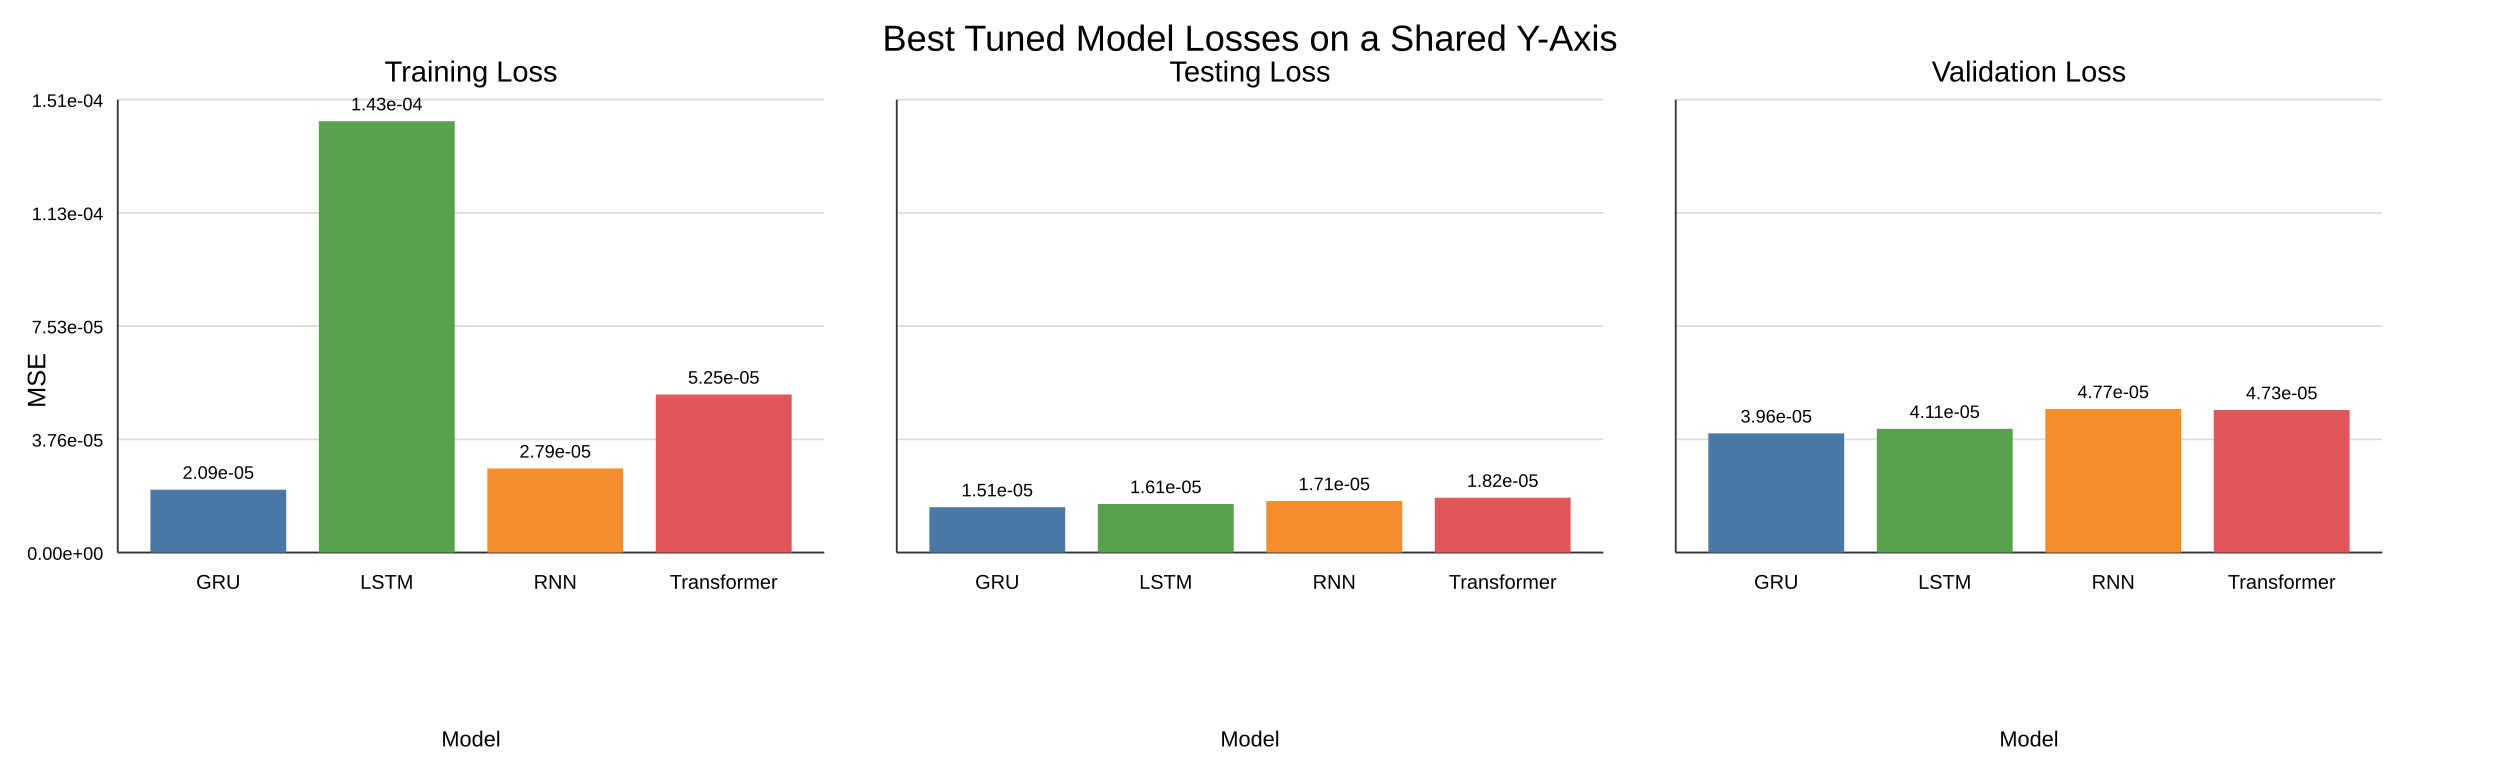
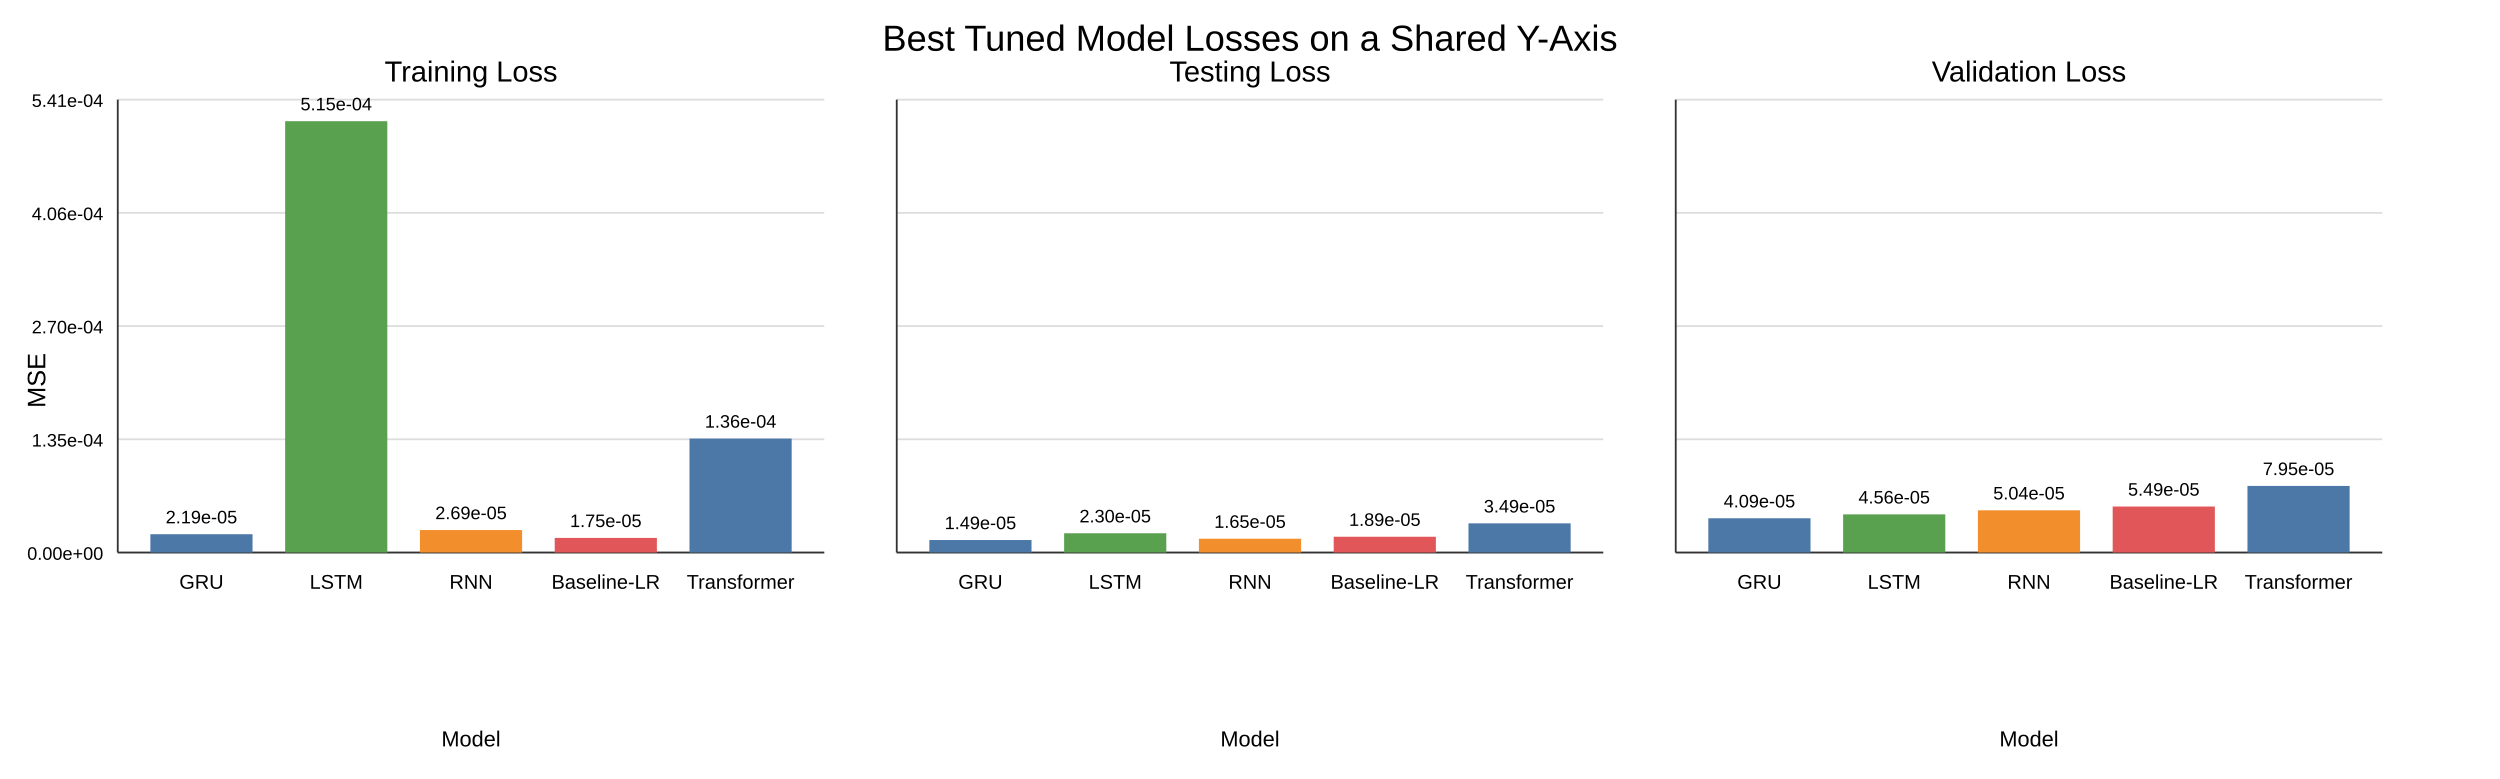
<svg xmlns="http://www.w3.org/2000/svg" width="1380" height="430" viewBox="0 0 1380 430">
  <rect width="100%" height="100%" fill="white" />
  <text x="690" y="28" font-size="20" text-anchor="middle" font-family="Arial">Best Tuned Model Losses on a Shared Y-Axis</text>
  <text x="25" y="210" font-size="14" text-anchor="middle" transform="rotate(-90 25 210)" font-family="Arial">MSE</text>
  <text x="260.0" y="45" font-size="16" text-anchor="middle" font-family="Arial">Training Loss</text>
  <line x1="65" y1="305.00" x2="455" y2="305.00" stroke="#dddddd" stroke-width="1" />
  <text x="57" y="309.00" font-size="10" text-anchor="end" font-family="Arial">0.00e+00</text>
  <line x1="65" y1="242.50" x2="455" y2="242.50" stroke="#dddddd" stroke-width="1" />
-   <text x="57" y="246.50" font-size="10" text-anchor="end" font-family="Arial">3.76e-05</text>
+   <text x="57" y="246.50" font-size="10" text-anchor="end" font-family="Arial">1.35e-04</text>
  <line x1="65" y1="180.00" x2="455" y2="180.00" stroke="#dddddd" stroke-width="1" />
-   <text x="57" y="184.00" font-size="10" text-anchor="end" font-family="Arial">7.53e-05</text>
+   <text x="57" y="184.00" font-size="10" text-anchor="end" font-family="Arial">2.70e-04</text>
  <line x1="65" y1="117.50" x2="455" y2="117.50" stroke="#dddddd" stroke-width="1" />
-   <text x="57" y="121.50" font-size="10" text-anchor="end" font-family="Arial">1.13e-04</text>
+   <text x="57" y="121.50" font-size="10" text-anchor="end" font-family="Arial">4.06e-04</text>
  <line x1="65" y1="55.00" x2="455" y2="55.00" stroke="#dddddd" stroke-width="1" />
-   <text x="57" y="59.00" font-size="10" text-anchor="end" font-family="Arial">1.51e-04</text>
+   <text x="57" y="59.00" font-size="10" text-anchor="end" font-family="Arial">5.41e-04</text>
  <line x1="65" y1="55" x2="65" y2="305" stroke="#333333" stroke-width="1" />
  <line x1="65" y1="305" x2="455" y2="305" stroke="#333333" stroke-width="1" />
-   <rect x="83.00" y="270.30" width="75.00" height="34.70" fill="#4C78A8" />
-   <text x="120.50" y="264.30" font-size="10" text-anchor="middle" font-family="Arial">2.09e-05</text>
-   <text x="120.50" y="325.00" font-size="11" text-anchor="middle" font-family="Arial">GRU</text>
-   <rect x="176.00" y="66.90" width="75.00" height="238.10" fill="#59A14F" />
-   <text x="213.50" y="60.90" font-size="10" text-anchor="middle" font-family="Arial">1.43e-04</text>
-   <text x="213.50" y="325.00" font-size="11" text-anchor="middle" font-family="Arial">LSTM</text>
-   <rect x="269.00" y="258.59" width="75.00" height="46.41" fill="#F28E2B" />
-   <text x="306.50" y="252.59" font-size="10" text-anchor="middle" font-family="Arial">2.79e-05</text>
-   <text x="306.50" y="325.00" font-size="11" text-anchor="middle" font-family="Arial">RNN</text>
-   <rect x="362.00" y="217.77" width="75.00" height="87.23" fill="#E15759" />
-   <text x="399.50" y="211.77" font-size="10" text-anchor="middle" font-family="Arial">5.25e-05</text>
-   <text x="399.50" y="325.00" font-size="11" text-anchor="middle" font-family="Arial">Transformer</text>
+   <rect x="83.00" y="294.89" width="56.40" height="10.11" fill="#4C78A8" />
+   <text x="111.20" y="288.89" font-size="10" text-anchor="middle" font-family="Arial">2.19e-05</text>
+   <text x="111.20" y="325.00" font-size="11" text-anchor="middle" font-family="Arial">GRU</text>
+   <rect x="157.40" y="66.90" width="56.40" height="238.10" fill="#59A14F" />
+   <text x="185.60" y="60.90" font-size="10" text-anchor="middle" font-family="Arial">5.15e-04</text>
+   <text x="185.60" y="325.00" font-size="11" text-anchor="middle" font-family="Arial">LSTM</text>
+   <rect x="231.80" y="292.58" width="56.40" height="12.42" fill="#F28E2B" />
+   <text x="260.00" y="286.58" font-size="10" text-anchor="middle" font-family="Arial">2.69e-05</text>
+   <text x="260.00" y="325.00" font-size="11" text-anchor="middle" font-family="Arial">RNN</text>
+   <rect x="306.20" y="296.93" width="56.40" height="8.07" fill="#E15759" />
+   <text x="334.40" y="290.93" font-size="10" text-anchor="middle" font-family="Arial">1.75e-05</text>
+   <text x="334.40" y="325.00" font-size="11" text-anchor="middle" font-family="Arial">Baseline-LR</text>
+   <rect x="380.60" y="242.08" width="56.40" height="62.92" fill="#4C78A8" />
+   <text x="408.80" y="236.08" font-size="10" text-anchor="middle" font-family="Arial">1.36e-04</text>
+   <text x="408.80" y="325.00" font-size="11" text-anchor="middle" font-family="Arial">Transformer</text>
  <text x="260.0" y="412" font-size="12" text-anchor="middle" font-family="Arial">Model</text>
  <text x="690.0" y="45" font-size="16" text-anchor="middle" font-family="Arial">Testing Loss</text>
  <line x1="495" y1="305.00" x2="885" y2="305.00" stroke="#dddddd" stroke-width="1" />
  <line x1="495" y1="242.50" x2="885" y2="242.50" stroke="#dddddd" stroke-width="1" />
  <line x1="495" y1="180.00" x2="885" y2="180.00" stroke="#dddddd" stroke-width="1" />
  <line x1="495" y1="117.50" x2="885" y2="117.50" stroke="#dddddd" stroke-width="1" />
  <line x1="495" y1="55.00" x2="885" y2="55.00" stroke="#dddddd" stroke-width="1" />
  <line x1="495" y1="55" x2="495" y2="305" stroke="#333333" stroke-width="1" />
  <line x1="495" y1="305" x2="885" y2="305" stroke="#333333" stroke-width="1" />
-   <rect x="513.00" y="279.98" width="75.00" height="25.02" fill="#4C78A8" />
-   <text x="550.50" y="273.98" font-size="10" text-anchor="middle" font-family="Arial">1.51e-05</text>
-   <text x="550.50" y="325.00" font-size="11" text-anchor="middle" font-family="Arial">GRU</text>
-   <rect x="606.00" y="278.20" width="75.00" height="26.80" fill="#59A14F" />
-   <text x="643.50" y="272.20" font-size="10" text-anchor="middle" font-family="Arial">1.61e-05</text>
-   <text x="643.50" y="325.00" font-size="11" text-anchor="middle" font-family="Arial">LSTM</text>
-   <rect x="699.00" y="276.58" width="75.00" height="28.42" fill="#F28E2B" />
-   <text x="736.50" y="270.58" font-size="10" text-anchor="middle" font-family="Arial">1.71e-05</text>
-   <text x="736.50" y="325.00" font-size="11" text-anchor="middle" font-family="Arial">RNN</text>
-   <rect x="792.00" y="274.74" width="75.00" height="30.26" fill="#E15759" />
-   <text x="829.50" y="268.74" font-size="10" text-anchor="middle" font-family="Arial">1.82e-05</text>
-   <text x="829.50" y="325.00" font-size="11" text-anchor="middle" font-family="Arial">Transformer</text>
+   <rect x="513.00" y="298.09" width="56.40" height="6.91" fill="#4C78A8" />
+   <text x="541.20" y="292.09" font-size="10" text-anchor="middle" font-family="Arial">1.49e-05</text>
+   <text x="541.20" y="325.00" font-size="11" text-anchor="middle" font-family="Arial">GRU</text>
+   <rect x="587.40" y="294.36" width="56.40" height="10.64" fill="#59A14F" />
+   <text x="615.60" y="288.36" font-size="10" text-anchor="middle" font-family="Arial">2.30e-05</text>
+   <text x="615.60" y="325.00" font-size="11" text-anchor="middle" font-family="Arial">LSTM</text>
+   <rect x="661.80" y="297.37" width="56.40" height="7.63" fill="#F28E2B" />
+   <text x="690.00" y="291.37" font-size="10" text-anchor="middle" font-family="Arial">1.65e-05</text>
+   <text x="690.00" y="325.00" font-size="11" text-anchor="middle" font-family="Arial">RNN</text>
+   <rect x="736.20" y="296.28" width="56.40" height="8.72" fill="#E15759" />
+   <text x="764.40" y="290.28" font-size="10" text-anchor="middle" font-family="Arial">1.89e-05</text>
+   <text x="764.40" y="325.00" font-size="11" text-anchor="middle" font-family="Arial">Baseline-LR</text>
+   <rect x="810.60" y="288.89" width="56.40" height="16.11" fill="#4C78A8" />
+   <text x="838.80" y="282.89" font-size="10" text-anchor="middle" font-family="Arial">3.49e-05</text>
+   <text x="838.80" y="325.00" font-size="11" text-anchor="middle" font-family="Arial">Transformer</text>
  <text x="690.0" y="412" font-size="12" text-anchor="middle" font-family="Arial">Model</text>
  <text x="1120.0" y="45" font-size="16" text-anchor="middle" font-family="Arial">Validation Loss</text>
  <line x1="925" y1="305.00" x2="1315" y2="305.00" stroke="#dddddd" stroke-width="1" />
  <line x1="925" y1="242.50" x2="1315" y2="242.50" stroke="#dddddd" stroke-width="1" />
  <line x1="925" y1="180.00" x2="1315" y2="180.00" stroke="#dddddd" stroke-width="1" />
  <line x1="925" y1="117.50" x2="1315" y2="117.50" stroke="#dddddd" stroke-width="1" />
  <line x1="925" y1="55.00" x2="1315" y2="55.00" stroke="#dddddd" stroke-width="1" />
  <line x1="925" y1="55" x2="925" y2="305" stroke="#333333" stroke-width="1" />
  <line x1="925" y1="305" x2="1315" y2="305" stroke="#333333" stroke-width="1" />
-   <rect x="943.00" y="239.22" width="75.00" height="65.78" fill="#4C78A8" />
-   <text x="980.50" y="233.22" font-size="10" text-anchor="middle" font-family="Arial">3.96e-05</text>
-   <text x="980.50" y="325.00" font-size="11" text-anchor="middle" font-family="Arial">GRU</text>
-   <rect x="1036.00" y="236.71" width="75.00" height="68.29" fill="#59A14F" />
-   <text x="1073.50" y="230.71" font-size="10" text-anchor="middle" font-family="Arial">4.11e-05</text>
-   <text x="1073.50" y="325.00" font-size="11" text-anchor="middle" font-family="Arial">LSTM</text>
-   <rect x="1129.00" y="225.76" width="75.00" height="79.24" fill="#F28E2B" />
-   <text x="1166.50" y="219.76" font-size="10" text-anchor="middle" font-family="Arial">4.77e-05</text>
-   <text x="1166.50" y="325.00" font-size="11" text-anchor="middle" font-family="Arial">RNN</text>
-   <rect x="1222.00" y="226.35" width="75.00" height="78.65" fill="#E15759" />
-   <text x="1259.50" y="220.35" font-size="10" text-anchor="middle" font-family="Arial">4.73e-05</text>
-   <text x="1259.50" y="325.00" font-size="11" text-anchor="middle" font-family="Arial">Transformer</text>
+   <rect x="943.00" y="286.09" width="56.40" height="18.91" fill="#4C78A8" />
+   <text x="971.20" y="280.09" font-size="10" text-anchor="middle" font-family="Arial">4.09e-05</text>
+   <text x="971.20" y="325.00" font-size="11" text-anchor="middle" font-family="Arial">GRU</text>
+   <rect x="1017.40" y="283.93" width="56.40" height="21.07" fill="#59A14F" />
+   <text x="1045.60" y="277.93" font-size="10" text-anchor="middle" font-family="Arial">4.56e-05</text>
+   <text x="1045.60" y="325.00" font-size="11" text-anchor="middle" font-family="Arial">LSTM</text>
+   <rect x="1091.80" y="281.69" width="56.40" height="23.31" fill="#F28E2B" />
+   <text x="1120.00" y="275.69" font-size="10" text-anchor="middle" font-family="Arial">5.04e-05</text>
+   <text x="1120.00" y="325.00" font-size="11" text-anchor="middle" font-family="Arial">RNN</text>
+   <rect x="1166.20" y="279.60" width="56.40" height="25.40" fill="#E15759" />
+   <text x="1194.40" y="273.60" font-size="10" text-anchor="middle" font-family="Arial">5.49e-05</text>
+   <text x="1194.40" y="325.00" font-size="11" text-anchor="middle" font-family="Arial">Baseline-LR</text>
+   <rect x="1240.60" y="268.24" width="56.40" height="36.76" fill="#4C78A8" />
+   <text x="1268.80" y="262.24" font-size="10" text-anchor="middle" font-family="Arial">7.95e-05</text>
+   <text x="1268.80" y="325.00" font-size="11" text-anchor="middle" font-family="Arial">Transformer</text>
  <text x="1120.0" y="412" font-size="12" text-anchor="middle" font-family="Arial">Model</text>
</svg>
